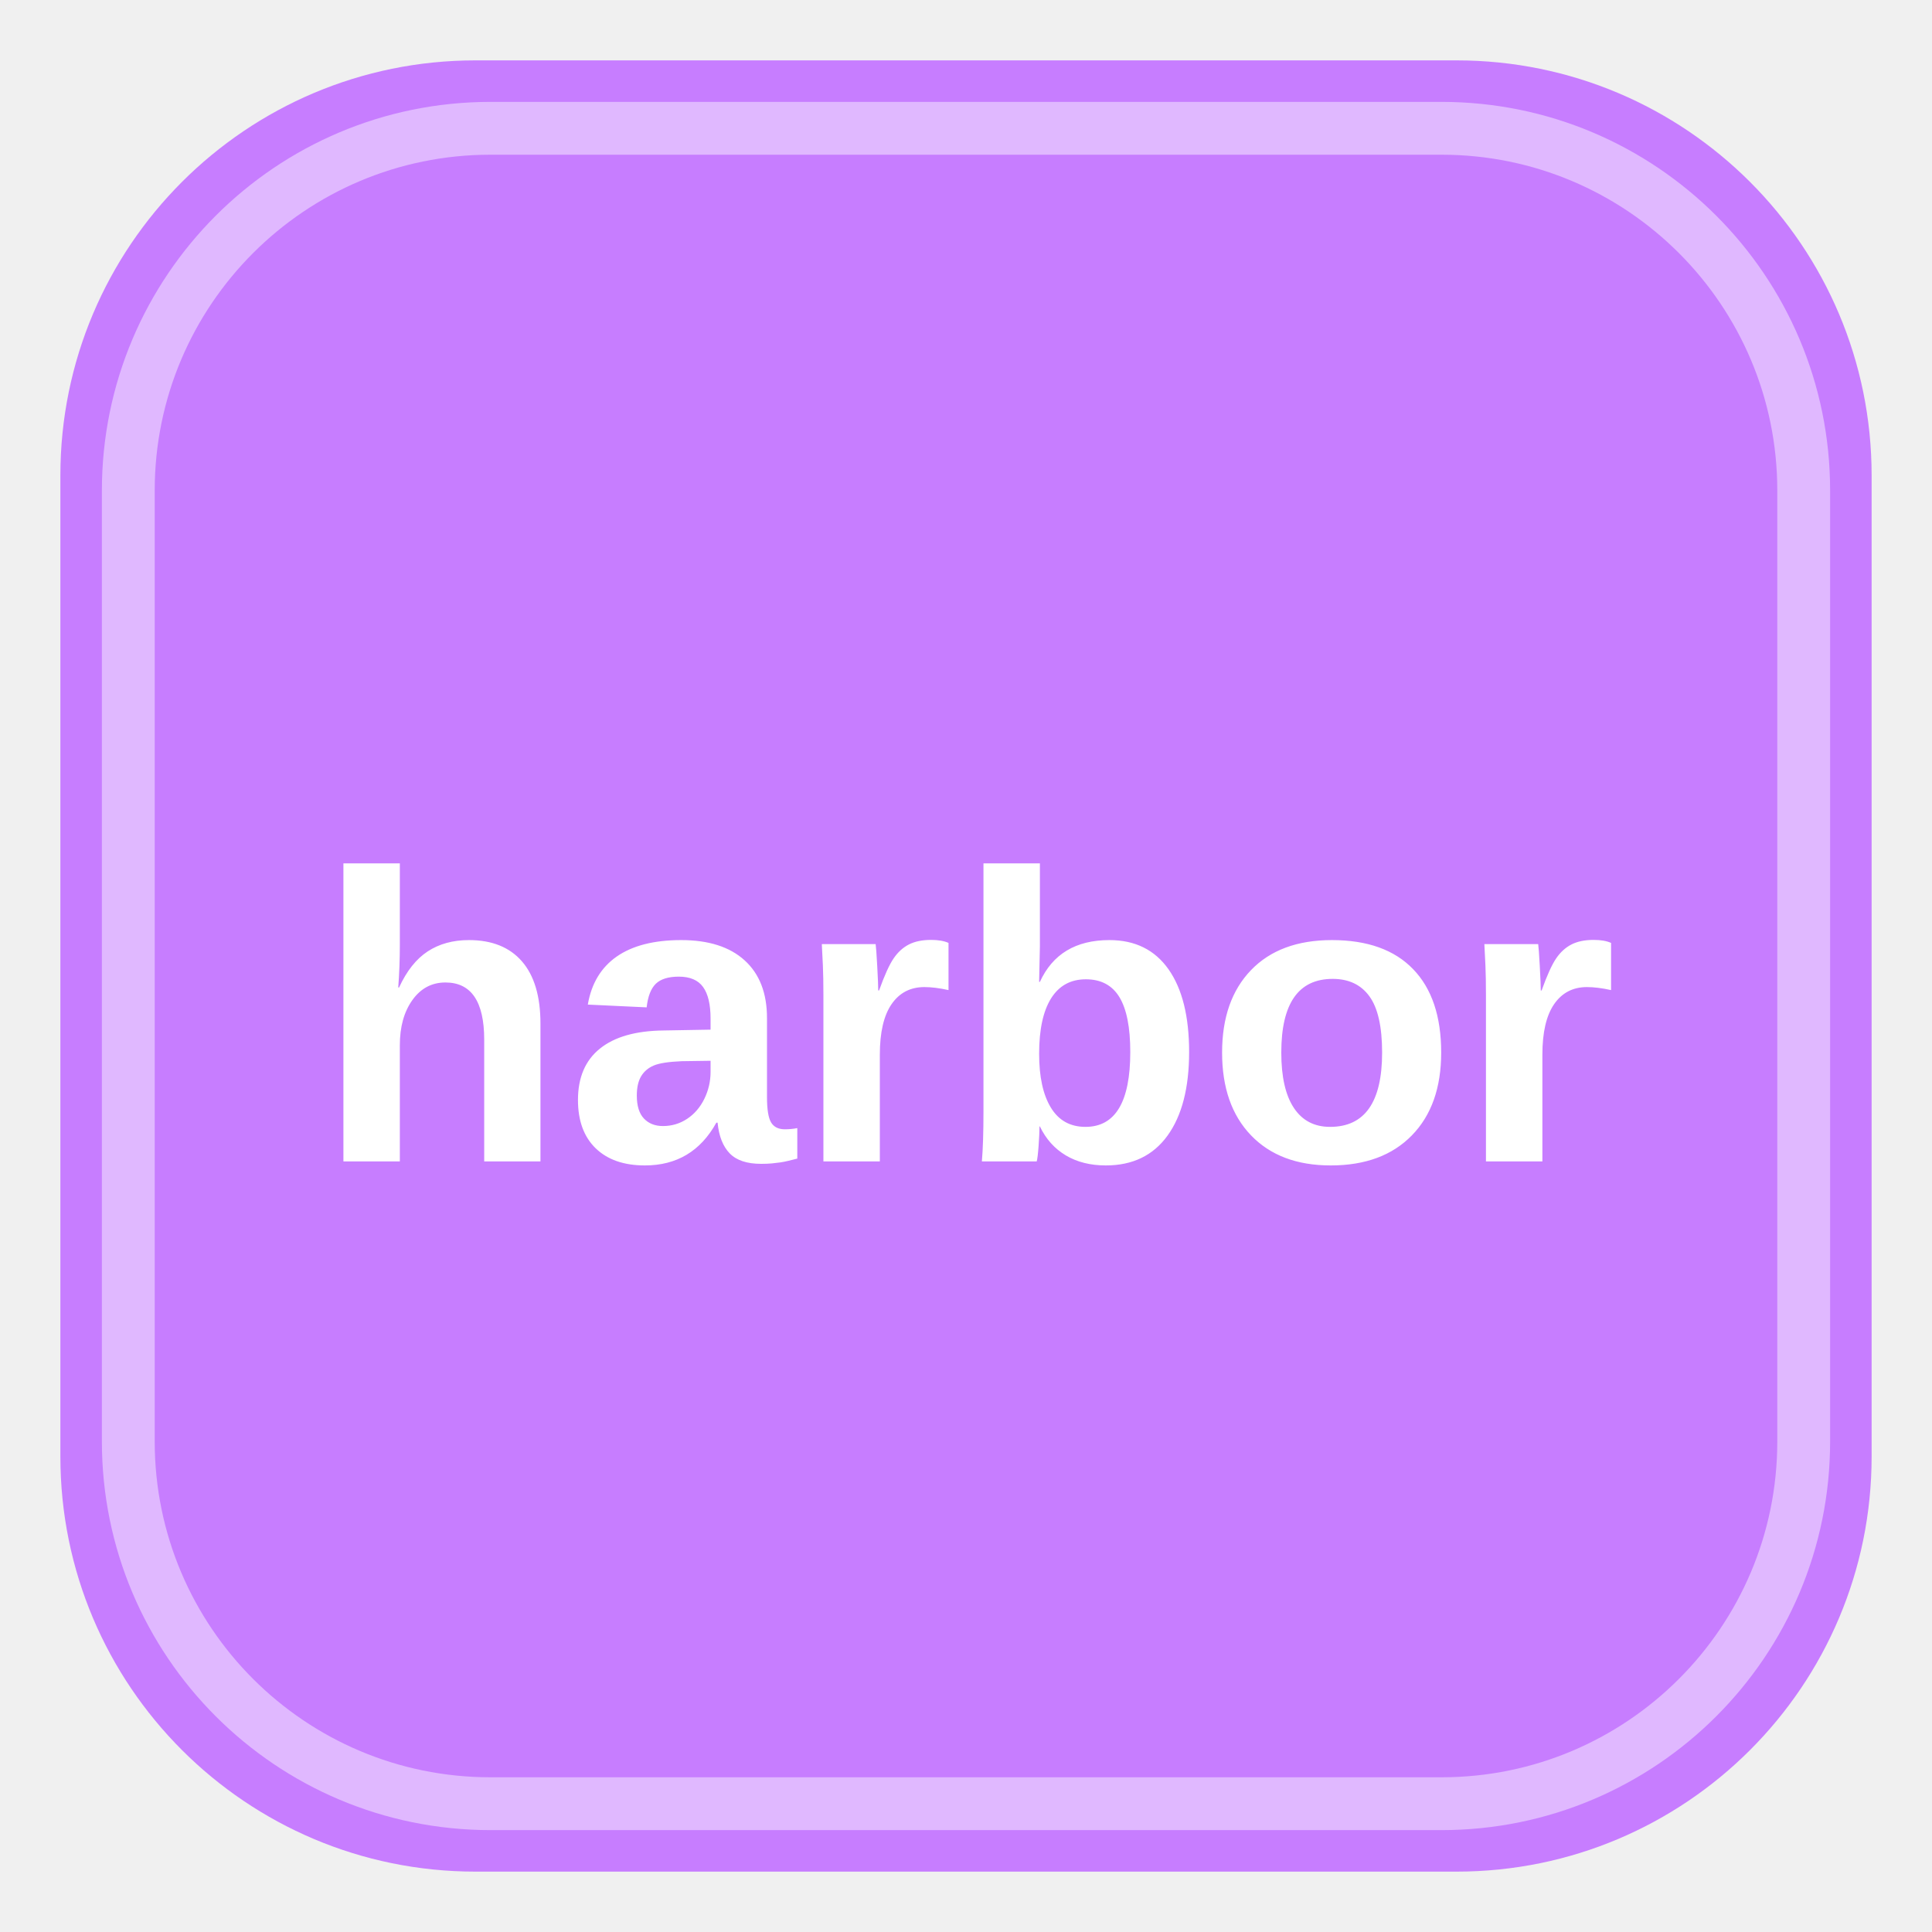
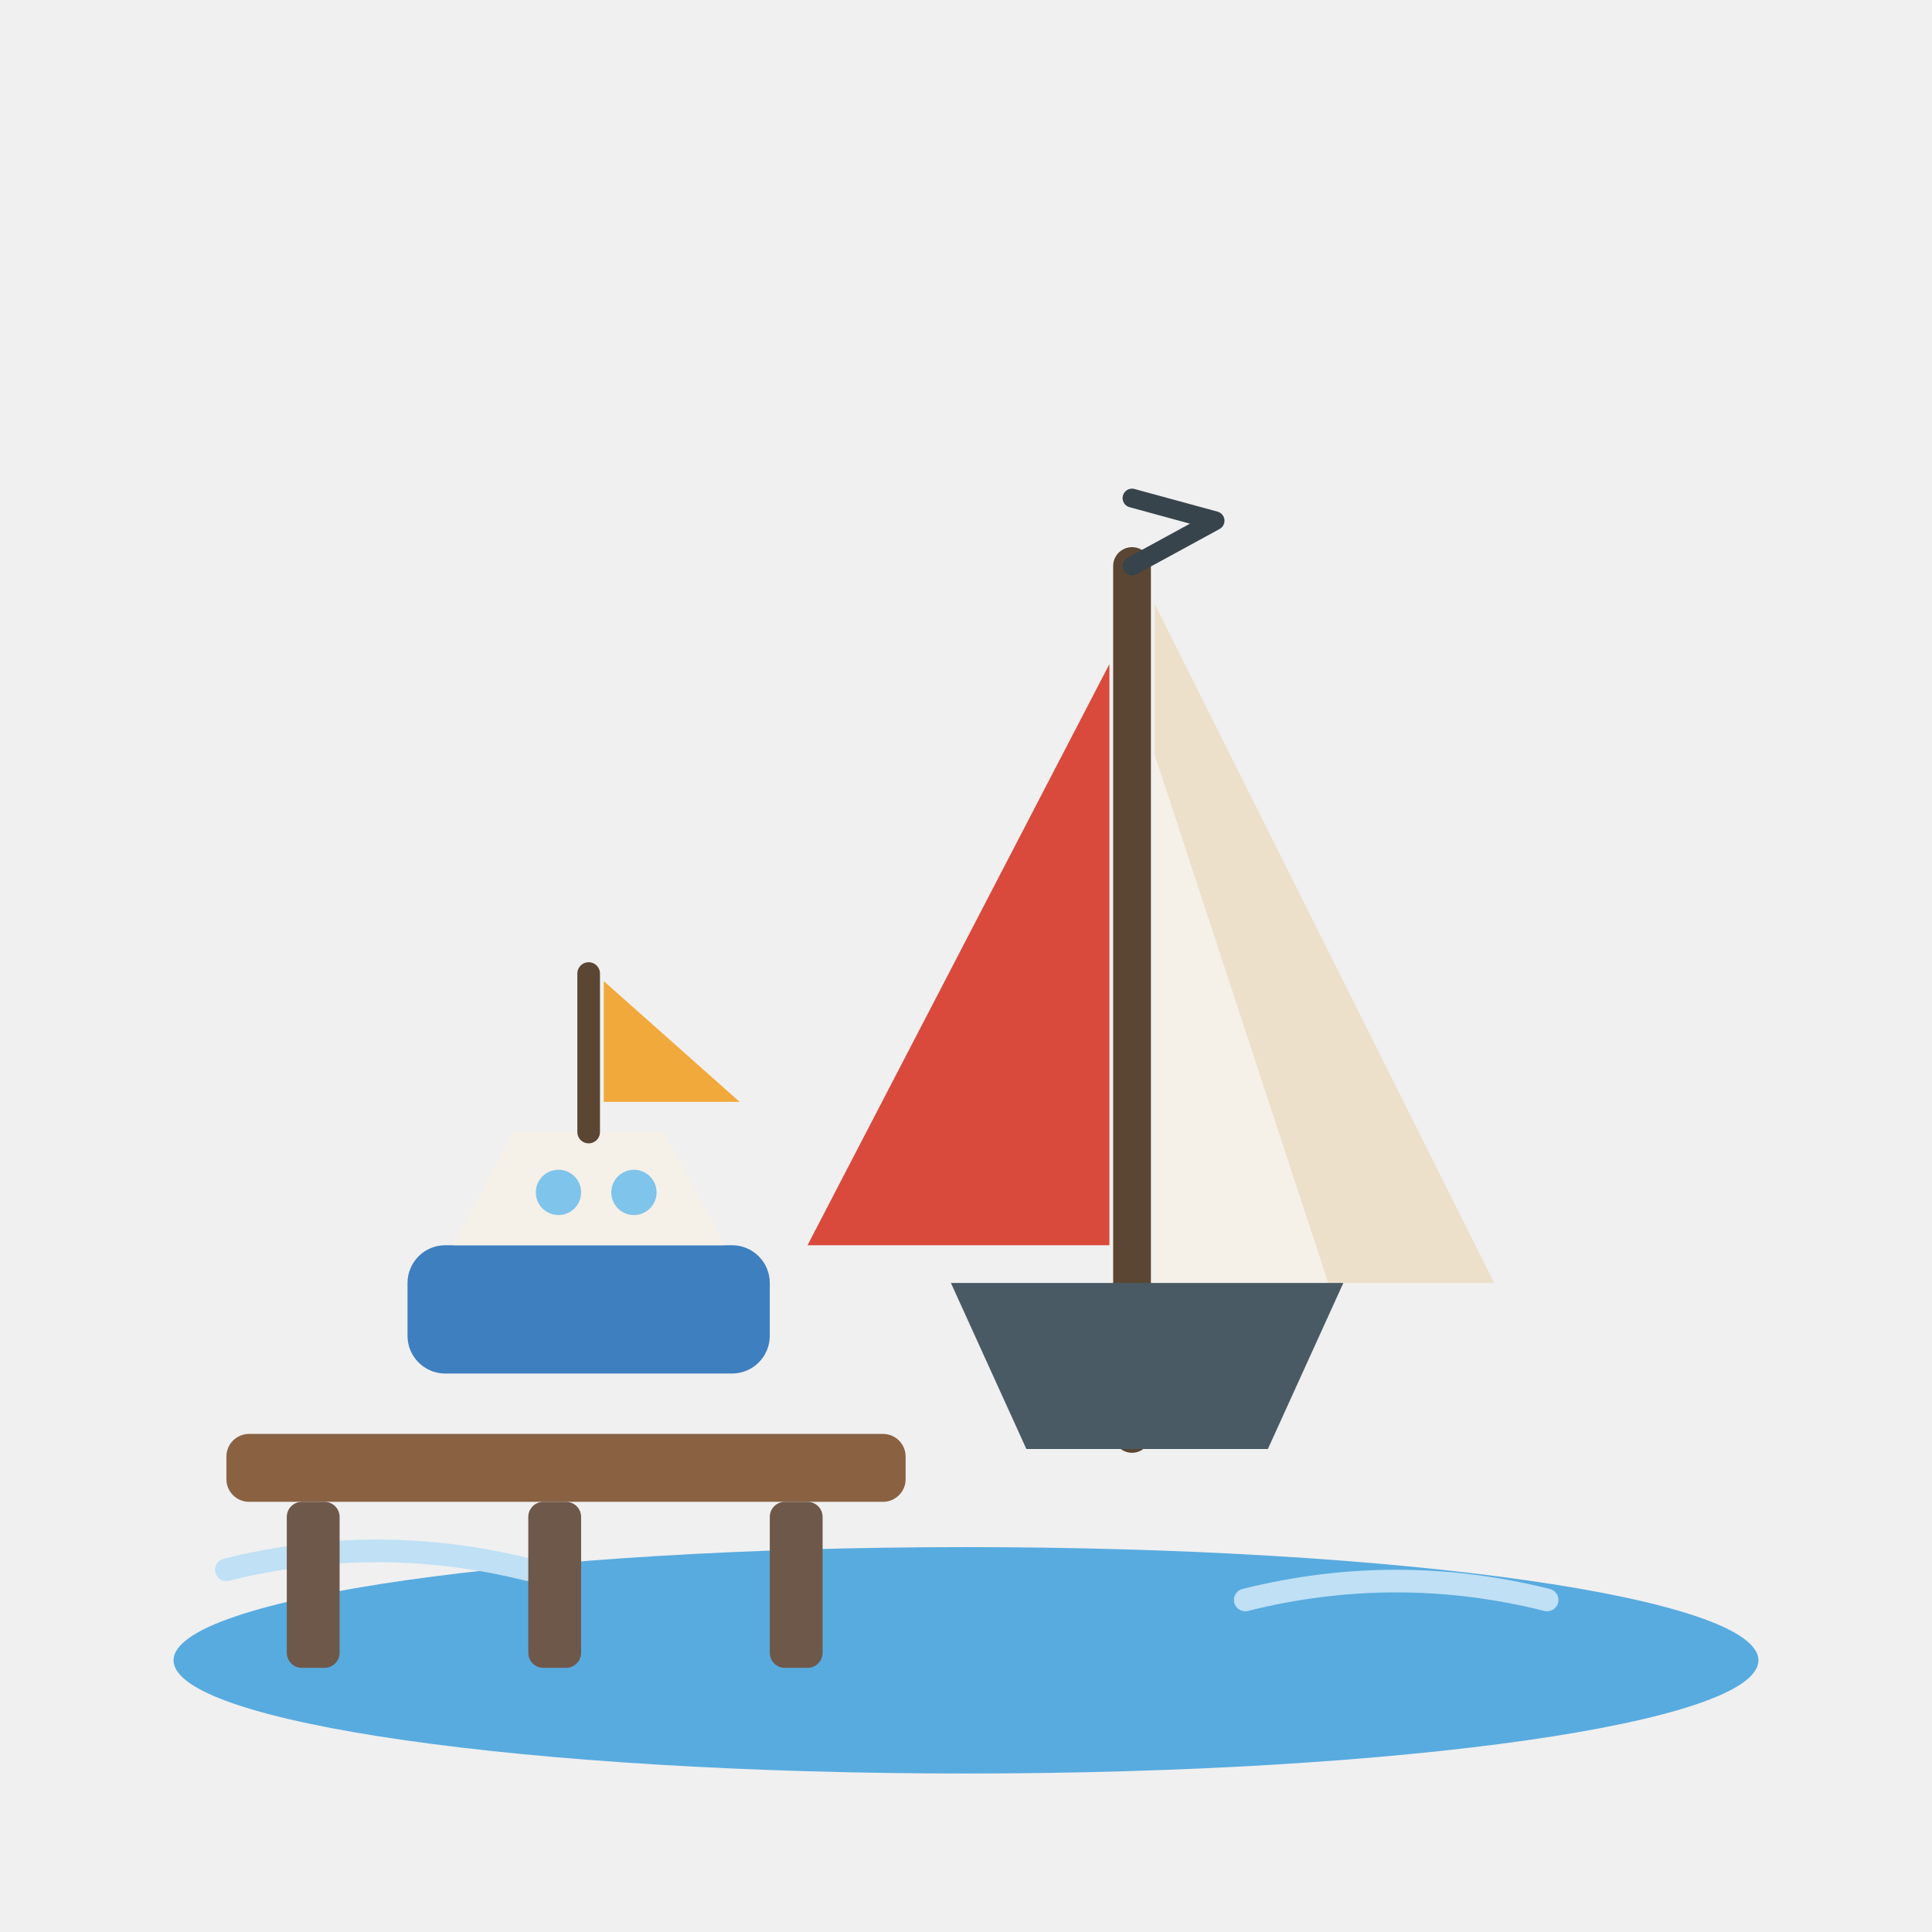
<svg xmlns="http://www.w3.org/2000/svg" width="512" height="512" viewBox="0 0 512 512">
-   <rect x="16" y="16" width="480" height="480" rx="110" fill="#C77DFF" />
-   <rect x="34" y="34" width="444" height="444" rx="96" fill="none" stroke="rgba(255,255,255,0.45)" stroke-width="14" />
-   <text x="256" y="270" font-family="Arial, Helvetica, sans-serif" font-weight="bold" font-size="109" fill="#FFFFFF" text-anchor="middle" dominant-baseline="central">harbor</text>
+   <ellipse cx="256" cy="440" rx="210" ry="30" fill="#58ABDF" />
+   <path d="M60 416 Q100 406 140 416" stroke="#BFE0F5" stroke-width="6" fill="none" stroke-linecap="round" stroke-linejoin="round" opacity="1" />
+   <path d="M330 424 Q370 414 410 424" stroke="#BFE0F5" stroke-width="6" fill="none" stroke-linecap="round" stroke-linejoin="round" opacity="1" />
+   <rect x="60" y="380" width="180" height="18" rx="6" fill="#8A6242" />
+   <rect x="76" y="398" width="14" height="44" rx="4" fill="#6E584A" />
+   <rect x="140" y="398" width="14" height="44" rx="4" fill="#6E584A" />
+   <rect x="204" y="398" width="14" height="44" rx="4" fill="#6E584A" />
+   <path d="M300 380 L300 150" stroke="#5A4632" stroke-width="10" fill="none" stroke-linecap="round" stroke-linejoin="round" opacity="1" />
+   <path d="M306 160 L396 340 L306 340 Z" fill="#F5F0E8" />
+   <path d="M306 160 L396 340 L352 340 L306 200 Z" fill="#E8D5B8" opacity="0.6" />
+   <path d="M294 176 L214 330 L294 330 Z" fill="#D94A3D" />
+   <path d="M252 340 L356 340 L336 384 L272 384 Z" fill="#4A5A64" />
+   <path d="M300 150 L322 138 L300 132" stroke="#37444C" stroke-width="5" fill="none" stroke-linecap="round" stroke-linejoin="round" opacity="1" />
+   <rect x="108" y="330" width="96" height="34" rx="10" fill="#3E7FBF" />
+   <path d="M120 330 L192 330 L176 300 L136 300 Z" fill="#F5F0E8" />
+   <circle cx="148" cy="316" r="6" fill="#7FC4EA" />
+   <circle cx="168" cy="316" r="6" fill="#7FC4EA" />
+   <path d="M156 300 L156 258" stroke="#5A4632" stroke-width="6" fill="none" stroke-linecap="round" stroke-linejoin="round" opacity="1" />
+   <path d="M160 260 L196 292 L160 292 Z" fill="#F2A93B" />
</svg>
